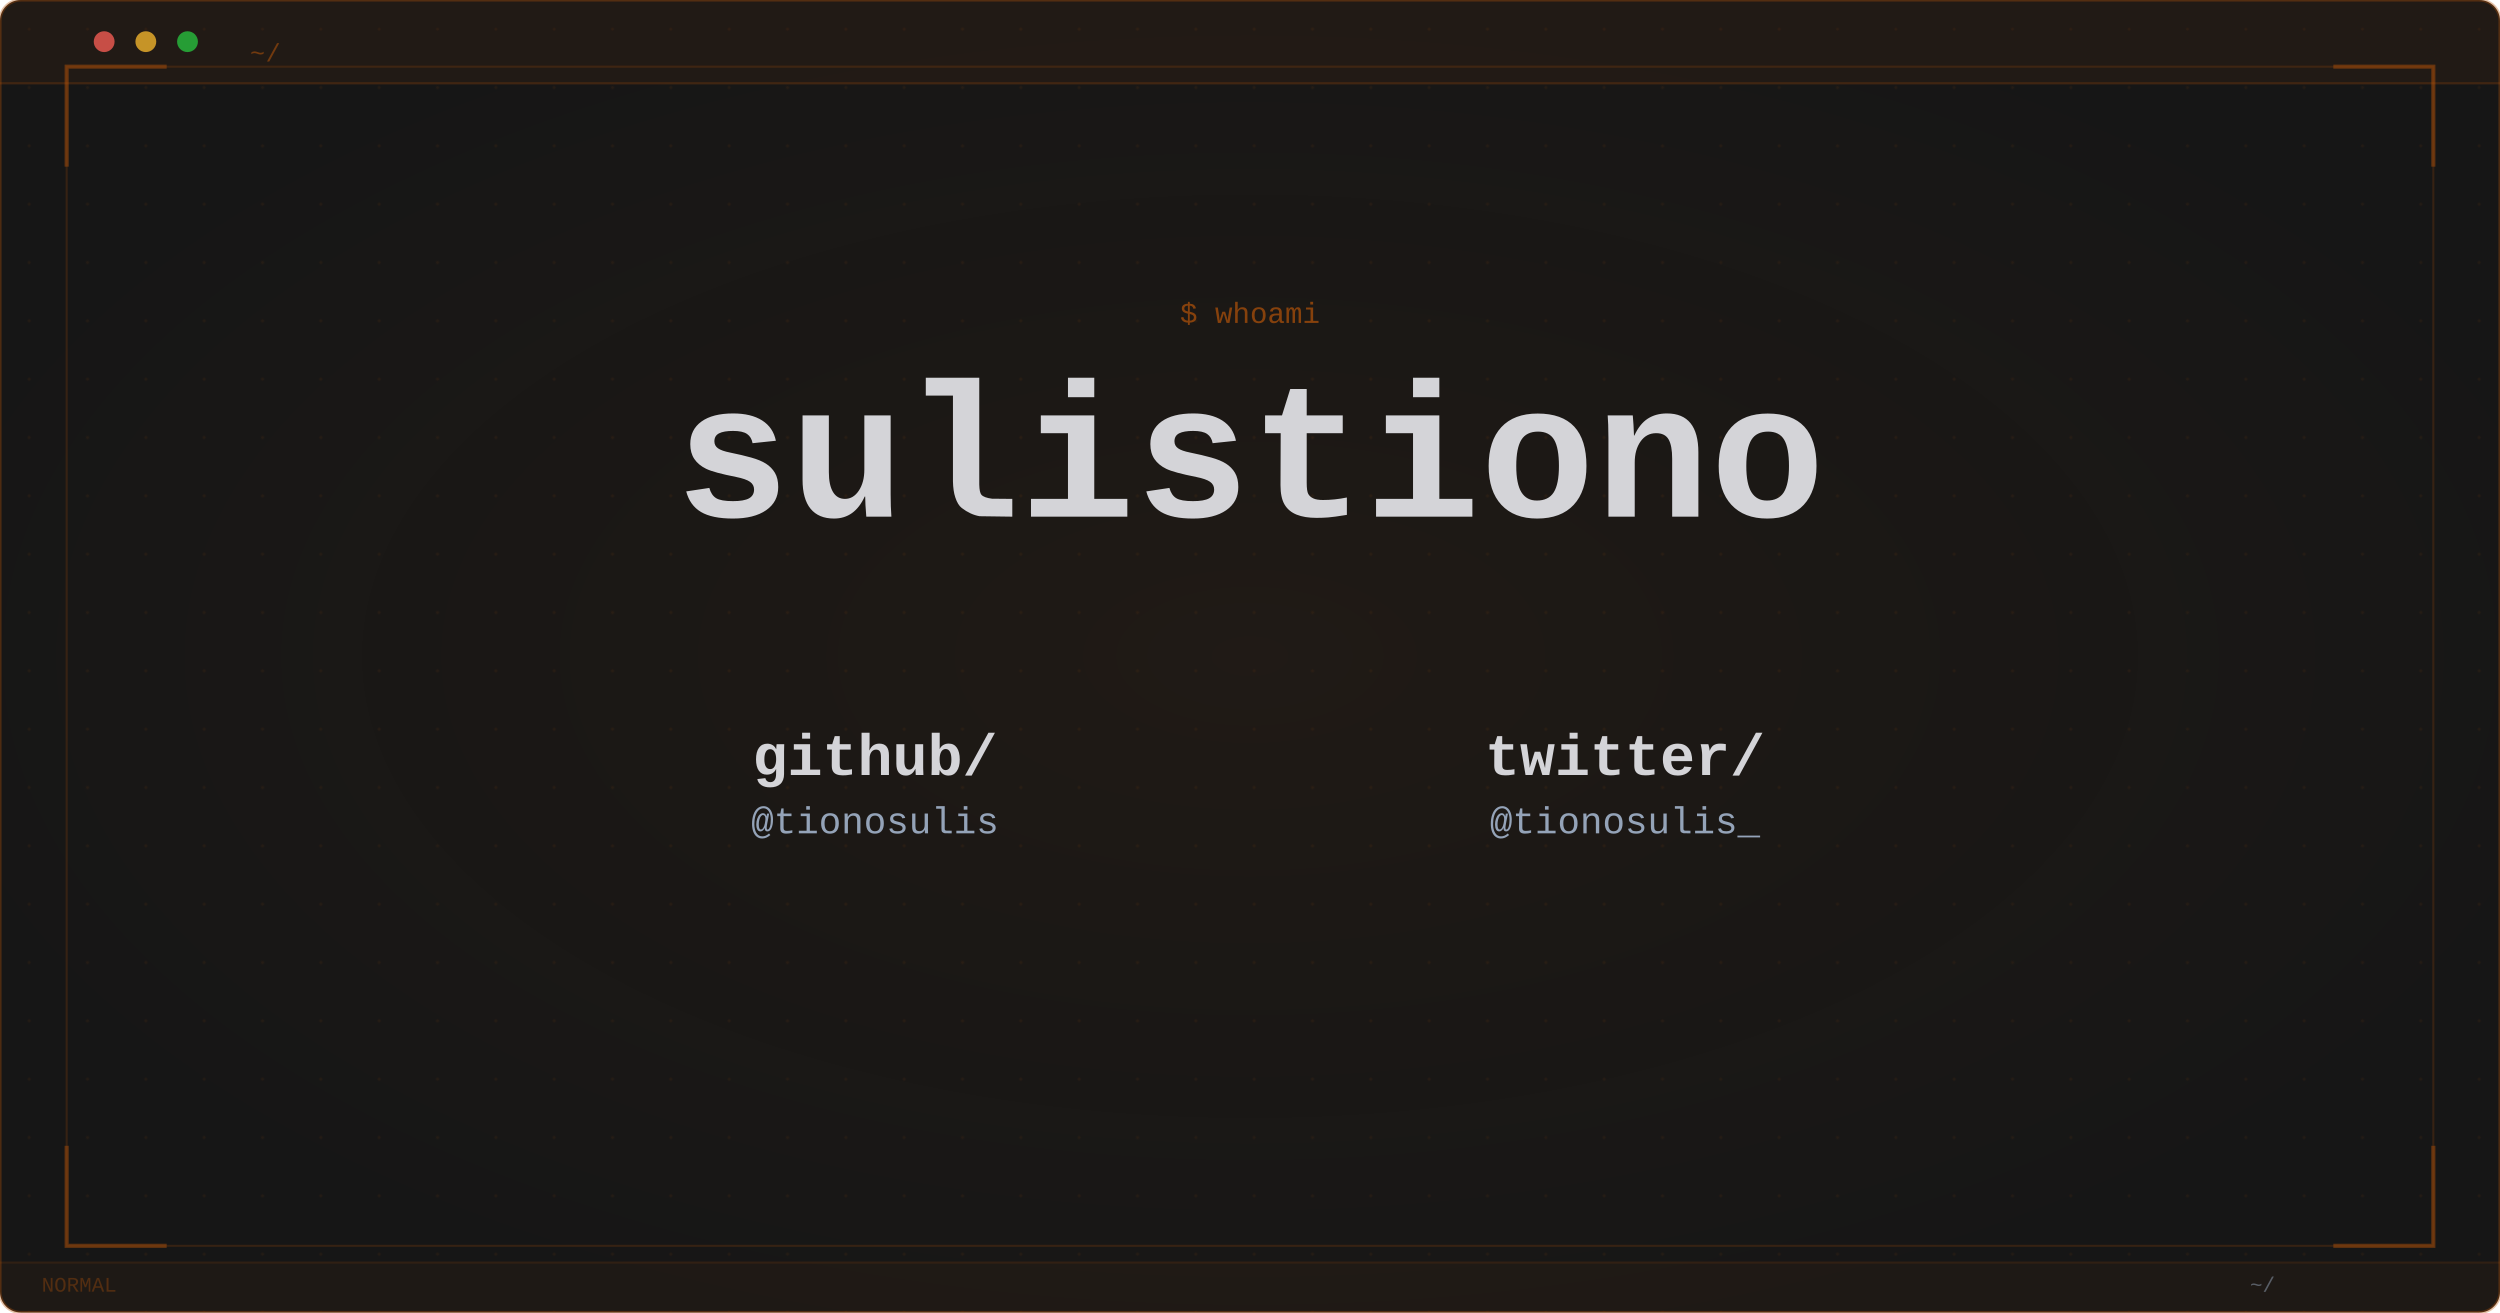
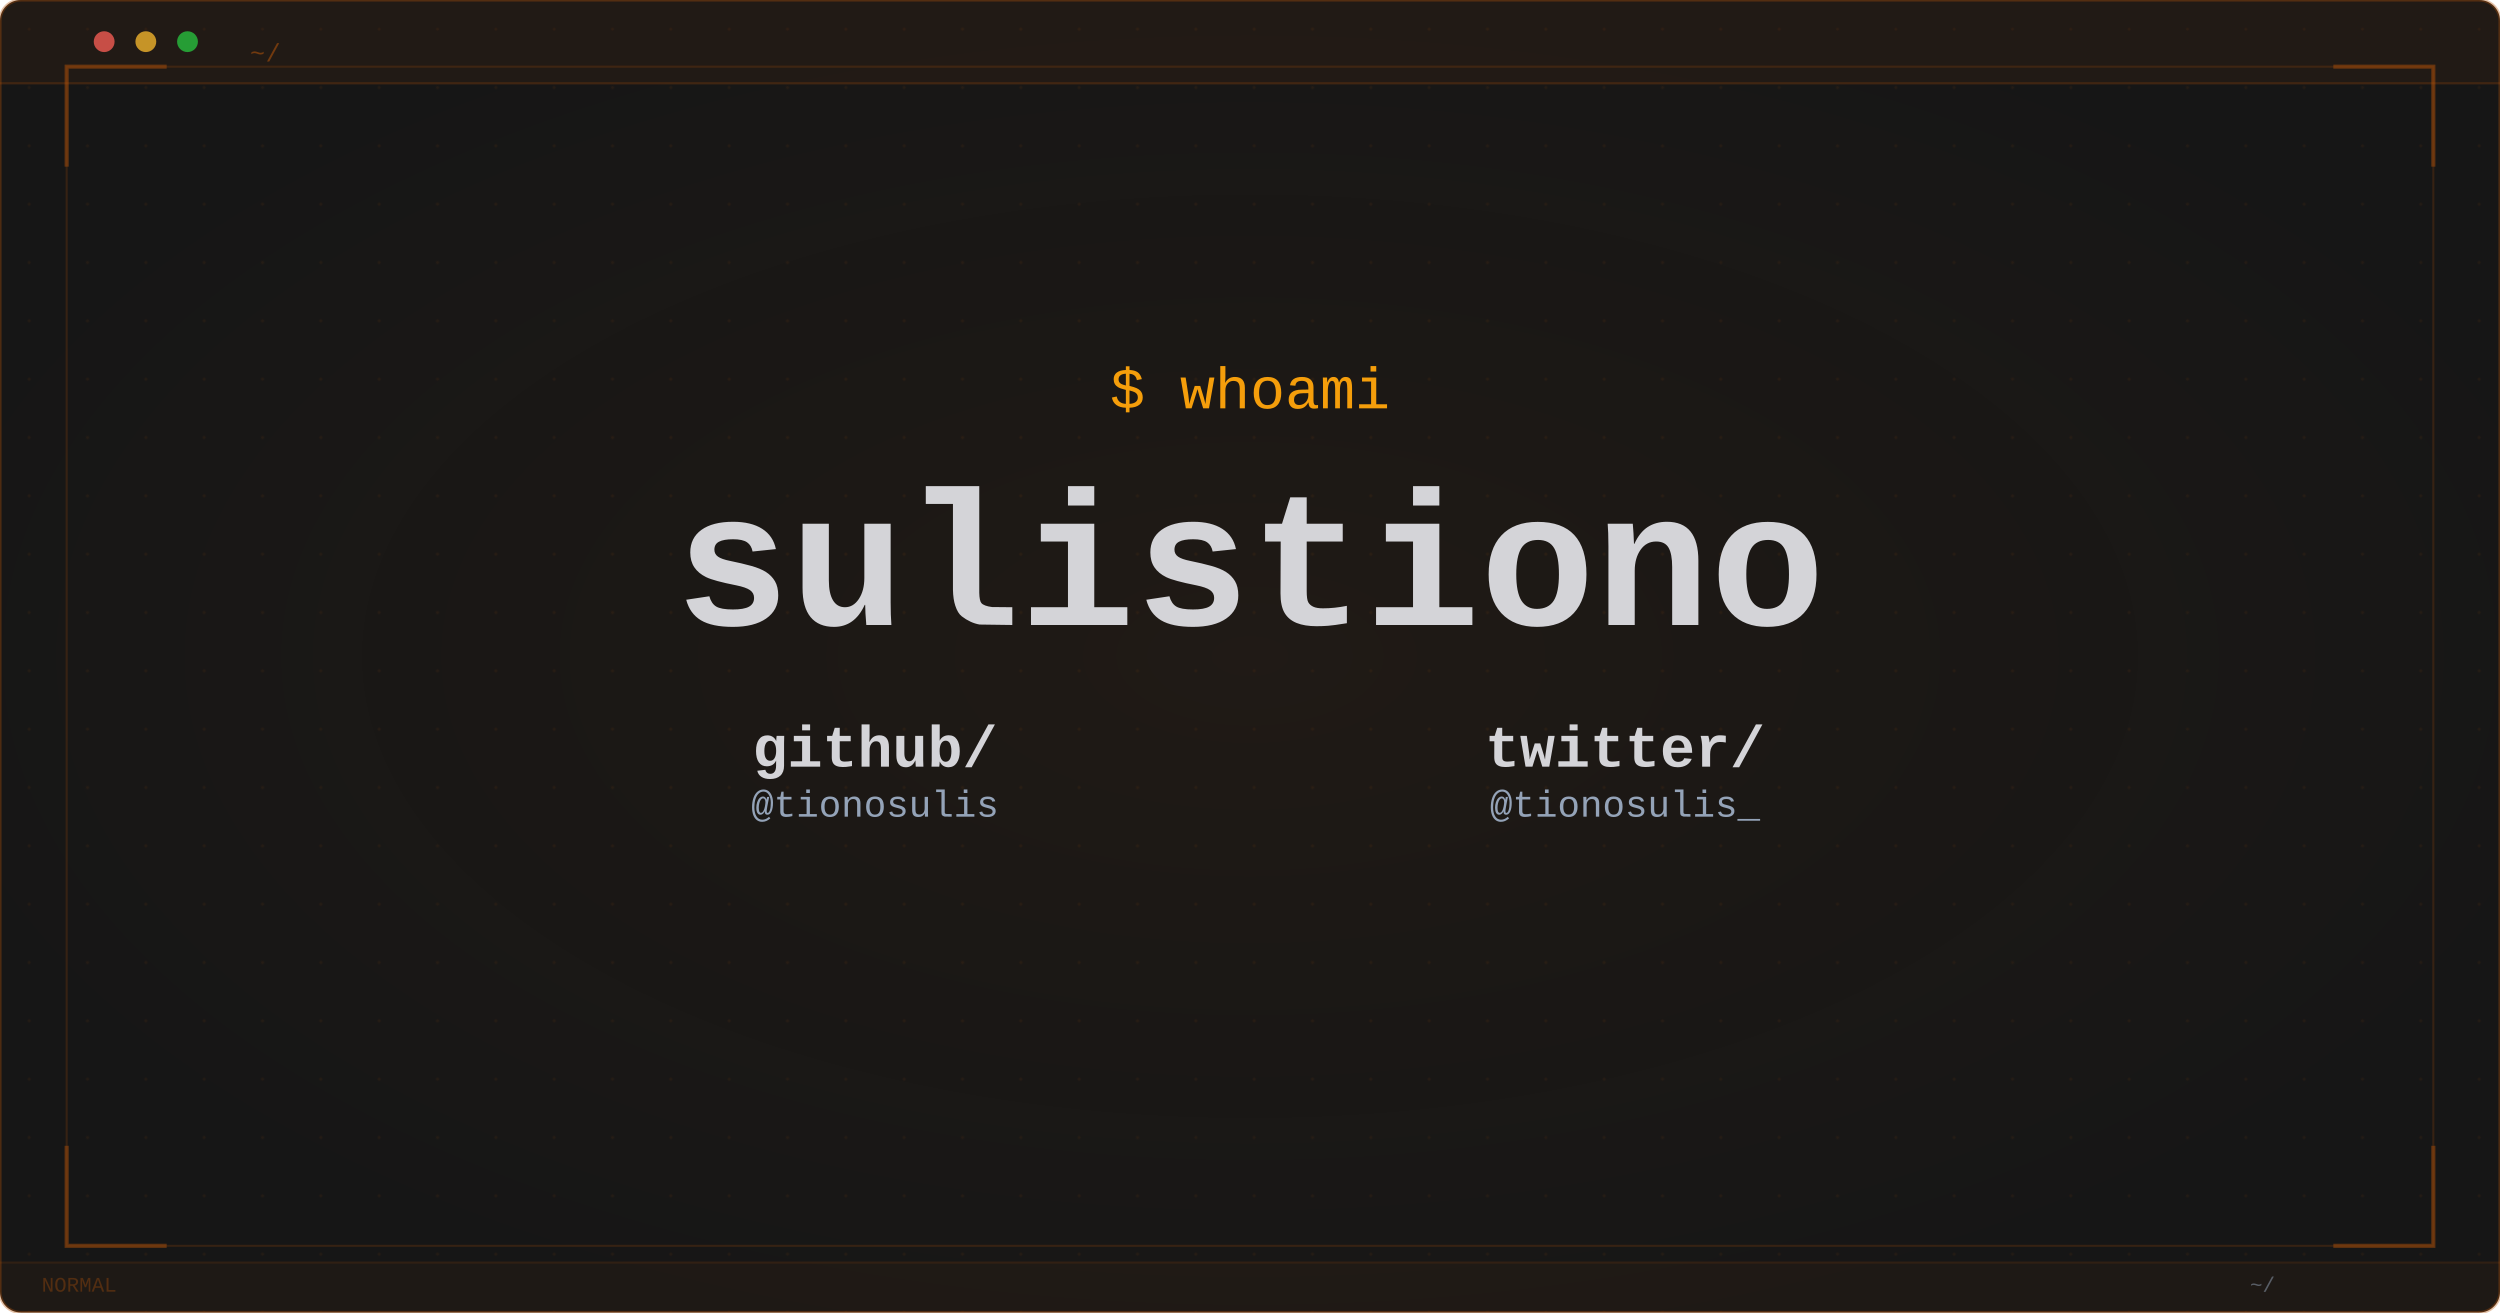
<svg xmlns="http://www.w3.org/2000/svg" viewBox="0 0 1200 630" width="1200" height="630">
  <defs>
    <pattern id="dots" x="0" y="0" width="28" height="28" patternUnits="userSpaceOnUse">
      <circle cx="14" cy="14" r="0.8" fill="#B45309" opacity="0.08" />
    </pattern>
    <radialGradient id="amberGlow" cx="50%" cy="50%" r="55%">
      <stop offset="0%" stop-color="#B45309" stop-opacity="0.06" />
      <stop offset="100%" stop-color="#B45309" stop-opacity="0" />
    </radialGradient>
    <clipPath id="rounded">
      <rect width="1200" height="630" rx="10" ry="10" />
    </clipPath>
  </defs>
  <g clip-path="url(#rounded)">
    <rect width="1200" height="630" fill="#161616" />
    <rect width="1200" height="630" fill="url(#dots)" />
    <rect width="1200" height="630" fill="url(#amberGlow)" />
    <rect x="32" y="32" width="1136" height="566" fill="none" stroke="#B45309" stroke-width="1" stroke-opacity="0.2" />
    <path d="M 32 80 L 32 32 L 80 32" fill="none" stroke="#B45309" stroke-width="2" stroke-opacity="0.45" />
    <path d="M 1120 32 L 1168 32 L 1168 80" fill="none" stroke="#B45309" stroke-width="2" stroke-opacity="0.45" />
    <path d="M 32 550 L 32 598 L 80 598" fill="none" stroke="#B45309" stroke-width="2" stroke-opacity="0.45" />
    <path d="M 1168 550 L 1168 598 L 1120 598" fill="none" stroke="#B45309" stroke-width="2" stroke-opacity="0.45" />
    <rect x="0" y="0" width="1200" height="40" fill="#B45309" fill-opacity="0.07" />
    <line x1="0" y1="40" x2="1200" y2="40" stroke="#B45309" stroke-width="1" stroke-opacity="0.25" />
    <circle cx="50" cy="20" r="5" fill="#ff5f57" opacity="0.75" />
    <circle cx="70" cy="20" r="5" fill="#febc2e" opacity="0.75" />
    <circle cx="90" cy="20" r="5" fill="#28c840" opacity="0.75" />
    <text x="120" y="26" font-family="'JetBrains Mono', 'Liberation Mono', monospace" font-size="12" fill="#B45309" opacity="0.55" letter-spacing="0.3" dominant-baseline="middle">~/</text>
-     <text x="600" y="155" font-family="'JetBrains Mono', 'Liberation Mono', monospace" font-size="14" fill="#B45309" opacity="0.7" text-anchor="middle">$ whoami</text>
-     <text x="600" y="248" font-family="'JetBrains Mono', 'Liberation Mono', monospace" font-size="92" font-weight="700" fill="#d4d4d8" text-anchor="middle">sulistiono</text>
-     <text x="420" y="372" font-family="'JetBrains Mono', 'Liberation Mono', monospace" font-size="28" font-weight="700" fill="#d4d4d8" text-anchor="middle">github/</text>
-     <text x="420" y="400" font-family="'JetBrains Mono', 'Liberation Mono', monospace" font-size="18" fill="#94a3b8" text-anchor="middle">@tionosulis</text>
-     <text x="780" y="372" font-family="'JetBrains Mono', 'Liberation Mono', monospace" font-size="28" font-weight="700" fill="#d4d4d8" text-anchor="middle">twitter/</text>
-     <text x="780" y="400" font-family="'JetBrains Mono', 'Liberation Mono', monospace" font-size="18" fill="#94a3b8" text-anchor="middle">@tionosulis_</text>
+     <text x="600" y="196" font-family="'JetBrains Mono', 'Liberation Mono', monospace" font-size="28" fill="#F59E0B" text-anchor="middle">$ whoami</text>
+     <text x="600" y="300" font-family="'JetBrains Mono', 'Liberation Mono', monospace" font-size="92" font-weight="700" fill="#d4d4d8" text-anchor="middle">sulistiono</text>
+     <text x="420" y="368" font-family="'JetBrains Mono', 'Liberation Mono', monospace" font-size="28" font-weight="700" fill="#d4d4d8" text-anchor="middle">github/</text>
+     <text x="420" y="392" font-family="'JetBrains Mono', 'Liberation Mono', monospace" font-size="18" fill="#94a3b8" text-anchor="middle">@tionosulis</text>
+     <text x="780" y="368" font-family="'JetBrains Mono', 'Liberation Mono', monospace" font-size="28" font-weight="700" fill="#d4d4d8" text-anchor="middle">twitter/</text>
+     <text x="780" y="392" font-family="'JetBrains Mono', 'Liberation Mono', monospace" font-size="18" fill="#94a3b8" text-anchor="middle">@tionosulis_</text>
    <rect x="0" y="606" width="1200" height="24" fill="#B45309" fill-opacity="0.05" />
    <line x1="0" y1="606" x2="1200" y2="606" stroke="#B45309" stroke-width="1" stroke-opacity="0.15" />
    <text x="20" y="620" font-family="'JetBrains Mono', 'Liberation Mono', monospace" font-size="10" fill="#B45309" opacity="0.35">NORMAL</text>
    <text x="1080" y="620" font-family="'JetBrains Mono', 'Liberation Mono', monospace" font-size="10" fill="#94a3b8" opacity="0.5">~/</text>
  </g>
  <rect width="1200" height="630" rx="10" ry="10" fill="none" stroke="#B45309" stroke-width="1.5" stroke-opacity="0.35" />
</svg>
